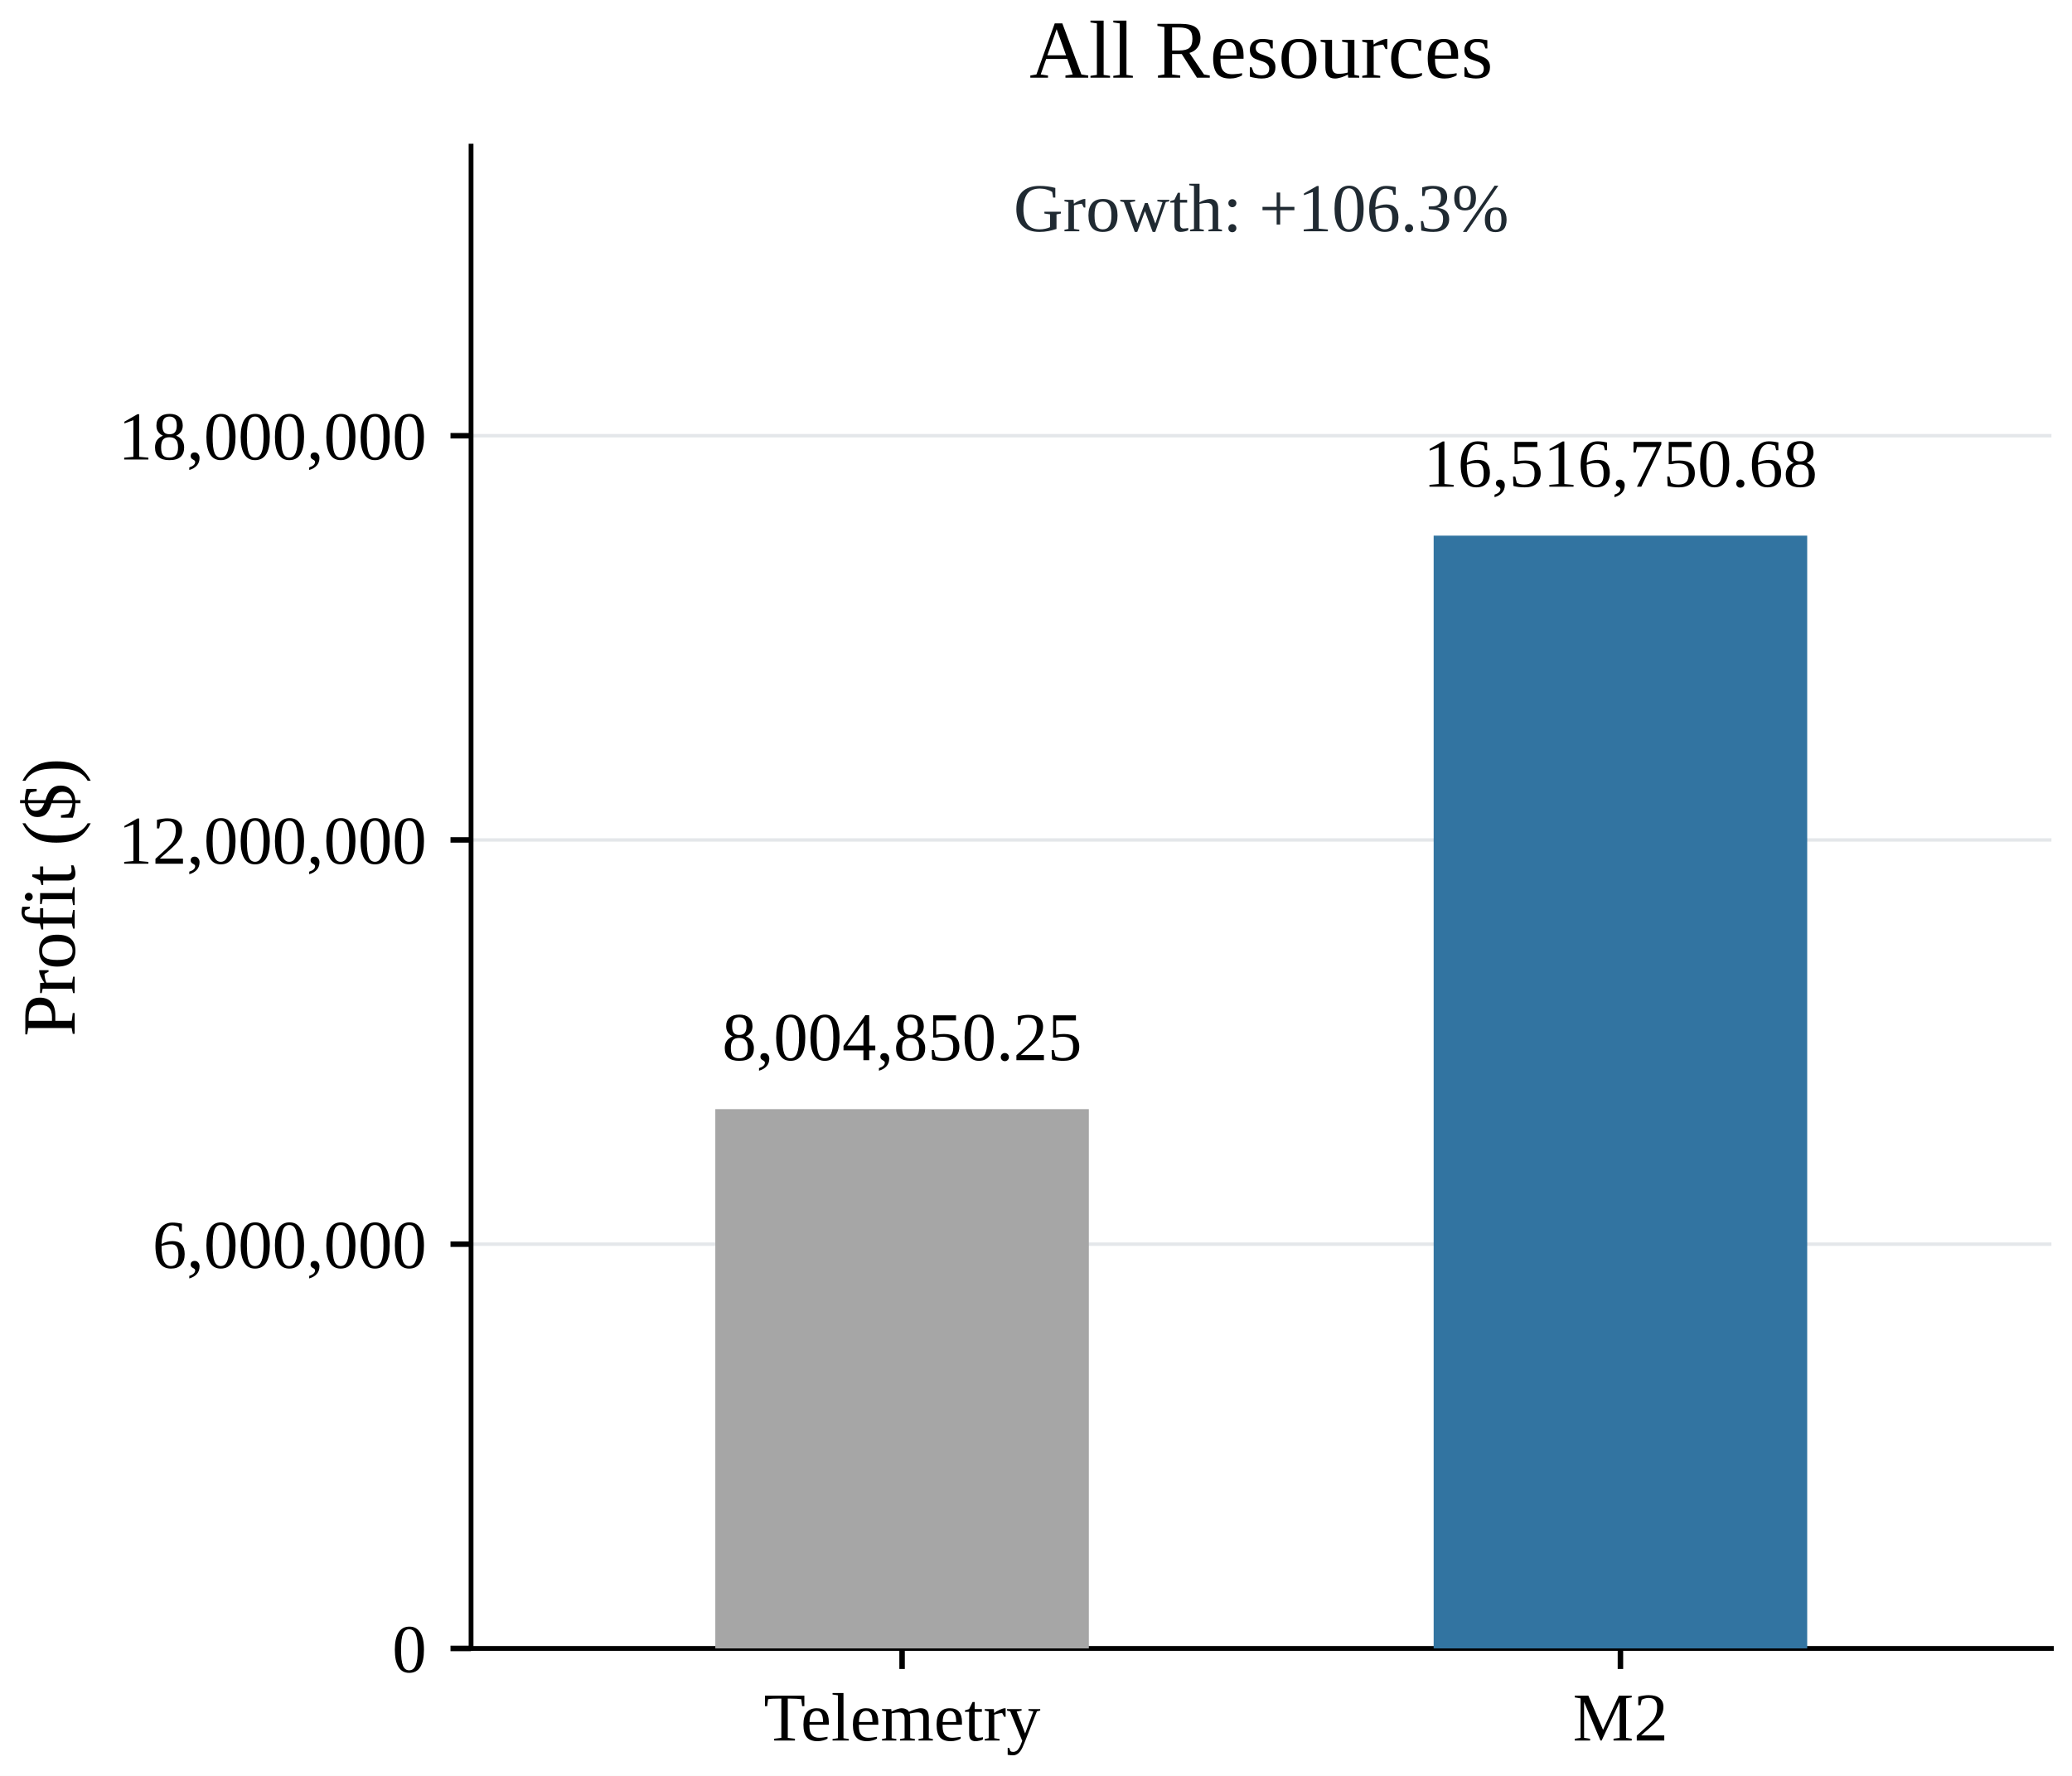
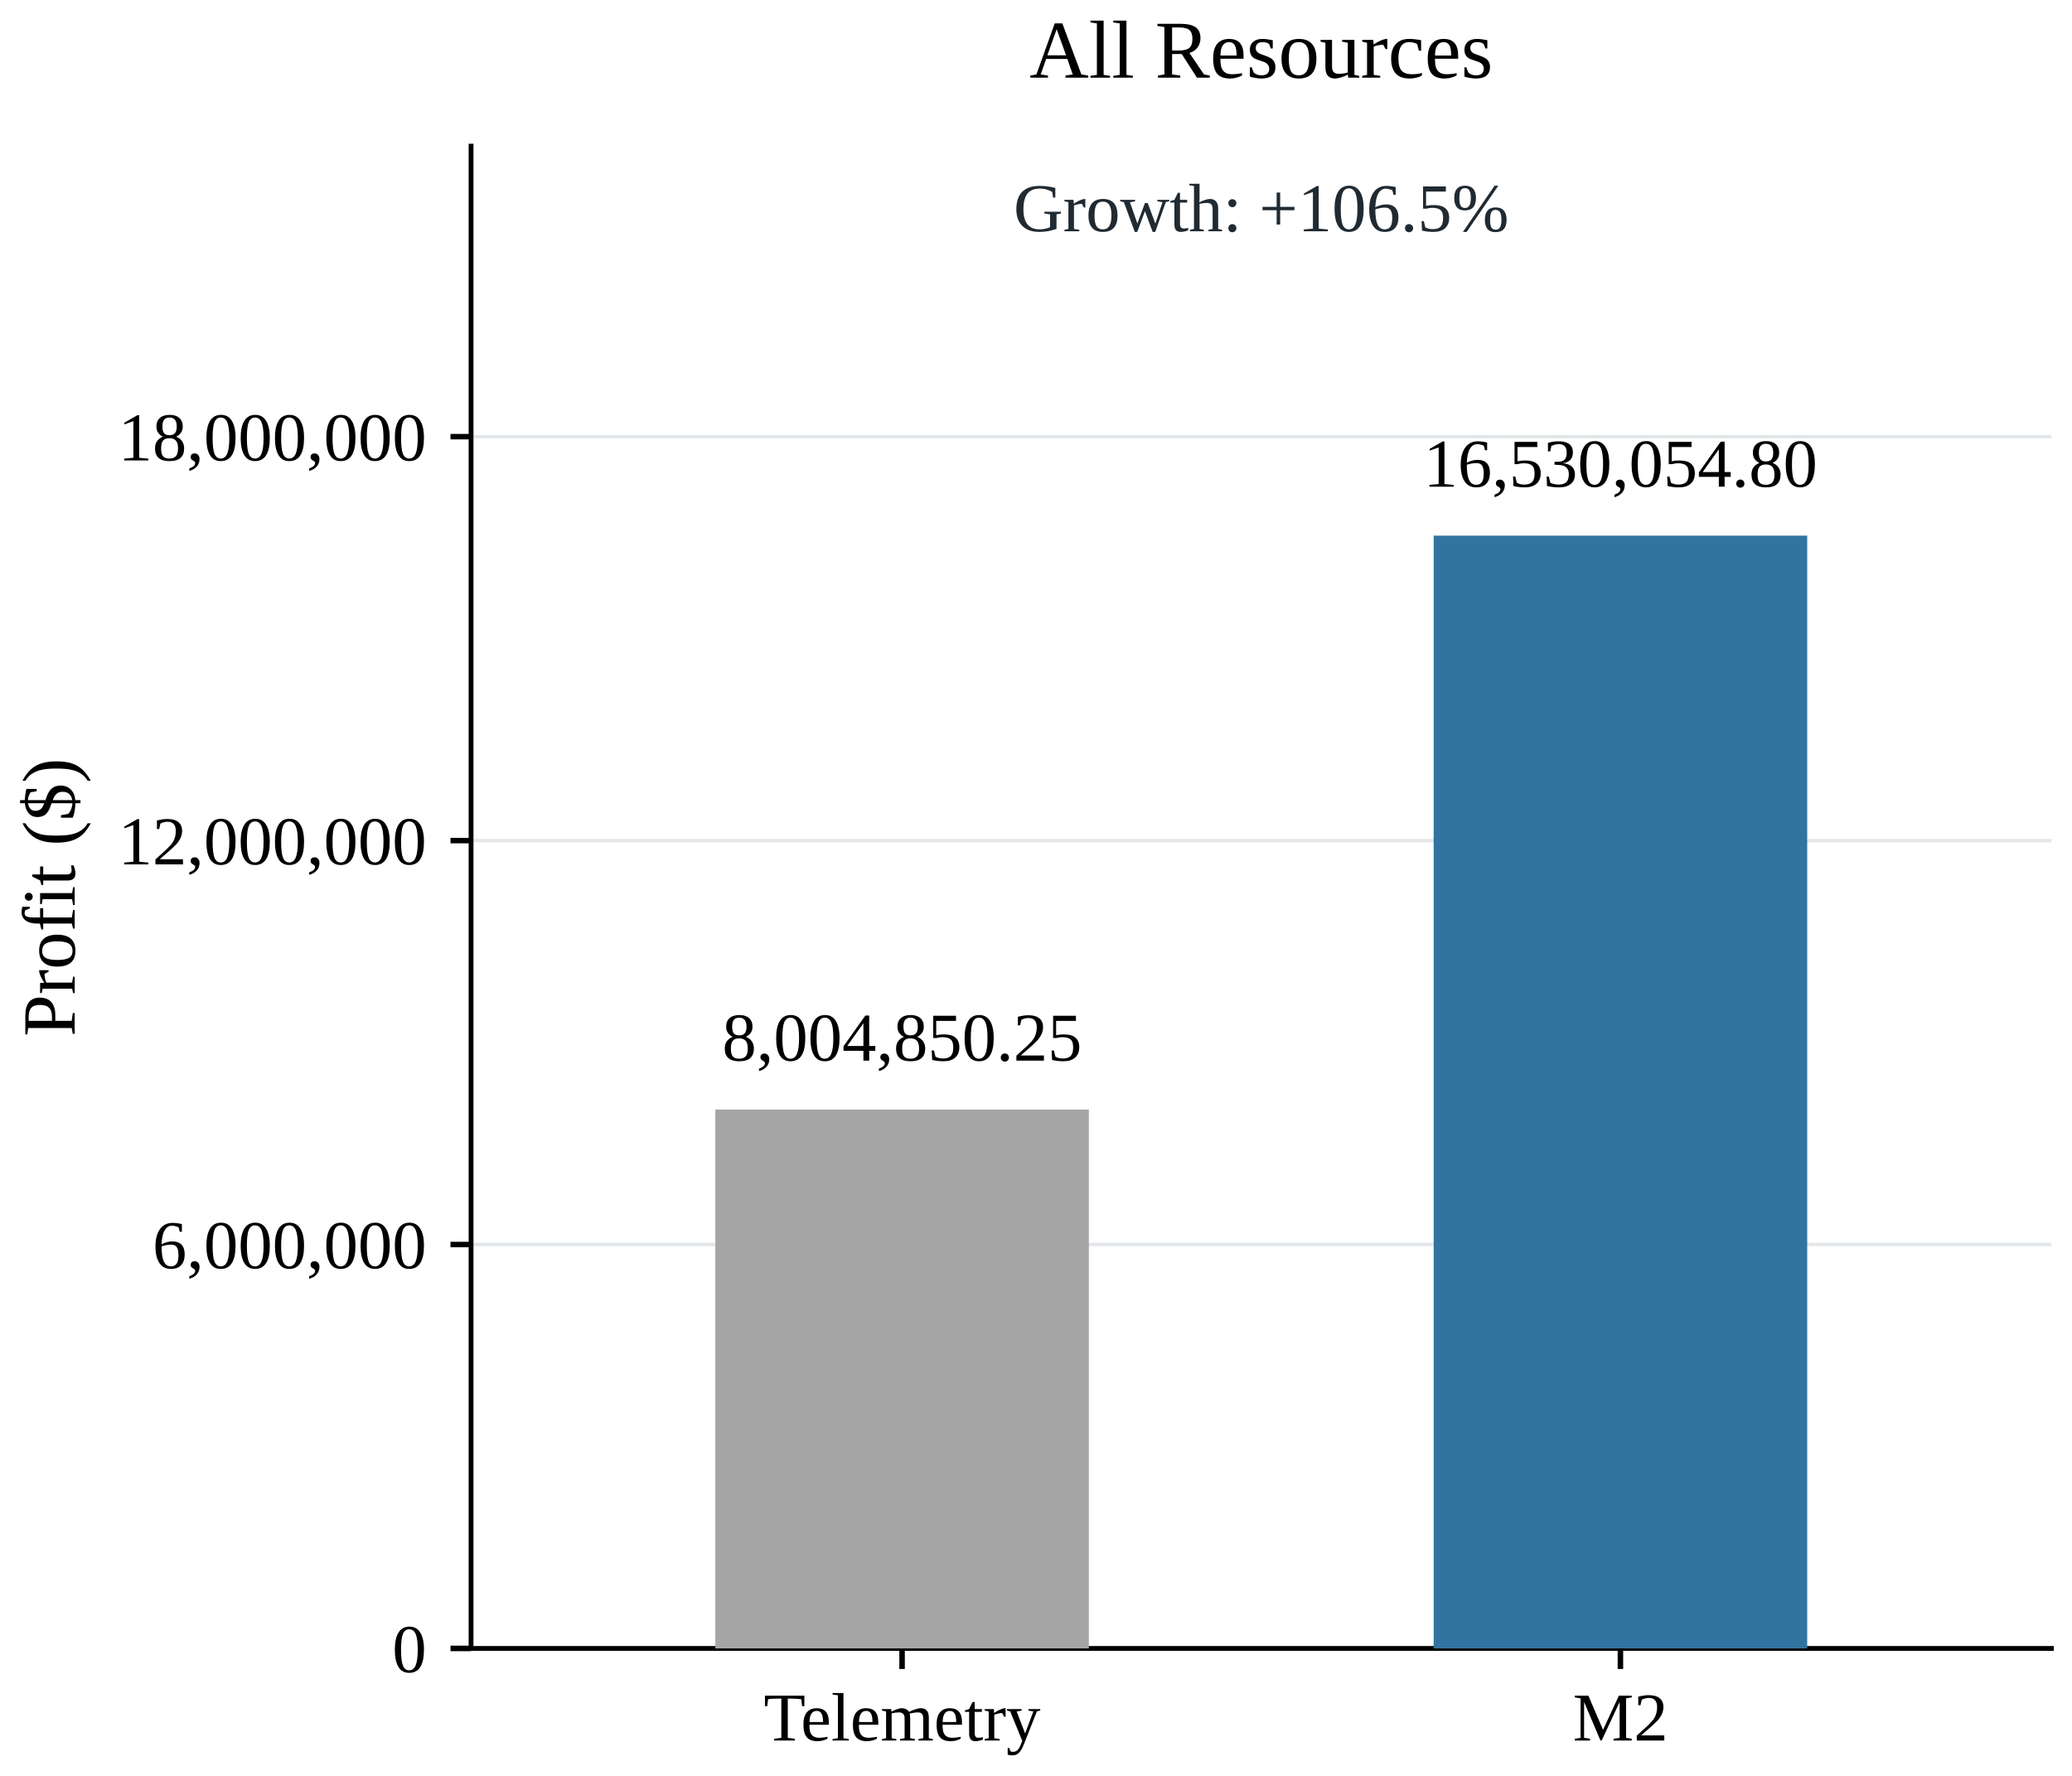
<svg xmlns="http://www.w3.org/2000/svg" xmlns:xlink="http://www.w3.org/1999/xlink" width="302.4pt" height="259.2pt" viewBox="0 0 302.4 259.2" version="1.1">
  <defs>
    <style type="text/css">*{stroke-linejoin: round; stroke-linecap: butt}</style>
  </defs>
  <g id="figure_1">
    <g id="patch_1">
      <path d="M 0 259.2  L 302.4 259.2  L 302.4 0  L 0 0  z " style="fill: #ffffff" />
    </g>
    <g id="axes_1">
      <g id="patch_2">
        <path d="M 68.749 240.598  L 299.4 240.598  L 299.4 21.333  L 68.749 21.333  z " style="fill: #ffffff" />
      </g>
      <g id="matplotlib.axis_1">
        <g id="xtick_1">
          <g id="line2d_1">
            <defs>
-               <path id="m7c1b1a5475" d="M 0 0  L 0 3  " style="stroke: #000000; stroke-width: 0.8" />
+               <path id="m59814839ba" d="M 0 0  L 0 3  " style="stroke: #000000; stroke-width: 0.8" />
            </defs>
            <g>
-               <use xlink:href="#m7c1b1a5475" x="131.654" y="240.598" style="stroke: #000000; stroke-width: 0.8" />
+               <use xlink:href="#m59814839ba" x="131.654" y="240.598" style="stroke: #000000; stroke-width: 0.8" />
            </g>
          </g>
          <g id="text_1">
            <text style="font: 10px 'Times New Roman'; text-anchor: middle" x="131.654" y="254.042" transform="rotate(-0 131.6539 254.0419)">Telemetry</text>
          </g>
        </g>
        <g id="xtick_2">
          <g id="line2d_2">
            <g>
-               <use xlink:href="#m7c1b1a5475" x="236.495" y="240.598" style="stroke: #000000; stroke-width: 0.8" />
+               <use xlink:href="#m59814839ba" x="236.495" y="240.598" style="stroke: #000000; stroke-width: 0.8" />
            </g>
          </g>
          <g id="text_2">
            <text style="font: 10px 'Times New Roman'; text-anchor: middle" x="236.495" y="254.042" transform="rotate(-0 236.495 254.0419)">M2</text>
          </g>
        </g>
      </g>
      <g id="matplotlib.axis_2">
        <g id="ytick_1">
          <g id="line2d_3">
-             <path d="M 68.749 240.598  L 299.4 240.598  " clip-path="url(#p115b0e52ce)" style="fill: none; stroke: #e4e7ea; stroke-width: 0.5; stroke-linecap: square" />
+             <path d="M 68.749 240.598  L 299.4 240.598  " clip-path="url(#pe5d7c649ef)" style="fill: none; stroke: #e4e7ea; stroke-width: 0.5; stroke-linecap: square" />
          </g>
          <g id="line2d_4">
            <defs>
-               <path id="m1a9b4220f2" d="M 0 0  L -3 0  " style="stroke: #000000; stroke-width: 0.8" />
+               <path id="m98ccffa717" d="M 0 0  L -3 0  " style="stroke: #000000; stroke-width: 0.8" />
            </defs>
            <g>
-               <use xlink:href="#m1a9b4220f2" x="68.749" y="240.598" style="stroke: #000000; stroke-width: 0.8" />
+               <use xlink:href="#m98ccffa717" x="68.749" y="240.598" style="stroke: #000000; stroke-width: 0.8" />
            </g>
          </g>
          <g id="text_3">
            <text style="font: 10px 'Times New Roman'; text-anchor: end" x="62.249" y="244.07" transform="rotate(-0 62.24915 244.0701)">0</text>
          </g>
        </g>
        <g id="ytick_2">
          <g id="line2d_5">
-             <path d="M 68.749 181.597  L 299.4 181.597  " clip-path="url(#p115b0e52ce)" style="fill: none; stroke: #e4e7ea; stroke-width: 0.5; stroke-linecap: square" />
+             <path d="M 68.749 181.644  L 299.4 181.644  " clip-path="url(#pe5d7c649ef)" style="fill: none; stroke: #e4e7ea; stroke-width: 0.5; stroke-linecap: square" />
          </g>
          <g id="line2d_6">
            <g>
-               <use xlink:href="#m1a9b4220f2" x="68.749" y="181.597" style="stroke: #000000; stroke-width: 0.8" />
+               <use xlink:href="#m98ccffa717" x="68.749" y="181.644" style="stroke: #000000; stroke-width: 0.8" />
            </g>
          </g>
          <g id="text_4">
-             <text style="font: 10px 'Times New Roman'; text-anchor: end" x="62.249" y="185.069" transform="rotate(-0 62.24915 185.0686)">6,000,000</text>
+             <text style="font: 10px 'Times New Roman'; text-anchor: end" x="62.249" y="185.116" transform="rotate(-0 62.24915 185.1161)">6,000,000</text>
          </g>
        </g>
        <g id="ytick_3">
          <g id="line2d_7">
-             <path d="M 68.749 122.595  L 299.4 122.595  " clip-path="url(#p115b0e52ce)" style="fill: none; stroke: #e4e7ea; stroke-width: 0.5; stroke-linecap: square" />
+             <path d="M 68.749 122.69  L 299.4 122.69  " clip-path="url(#pe5d7c649ef)" style="fill: none; stroke: #e4e7ea; stroke-width: 0.5; stroke-linecap: square" />
          </g>
          <g id="line2d_8">
            <g>
-               <use xlink:href="#m1a9b4220f2" x="68.749" y="122.595" style="stroke: #000000; stroke-width: 0.8" />
+               <use xlink:href="#m98ccffa717" x="68.749" y="122.69" style="stroke: #000000; stroke-width: 0.8" />
            </g>
          </g>
          <g id="text_5">
-             <text style="font: 10px 'Times New Roman'; text-anchor: end" x="62.249" y="126.067" transform="rotate(-0 62.24915 126.0671)">12,000,000</text>
+             <text style="font: 10px 'Times New Roman'; text-anchor: end" x="62.249" y="126.162" transform="rotate(-0 62.24915 126.162)">12,000,000</text>
          </g>
        </g>
        <g id="ytick_4">
          <g id="line2d_9">
-             <path d="M 68.749 63.594  L 299.4 63.594  " clip-path="url(#p115b0e52ce)" style="fill: none; stroke: #e4e7ea; stroke-width: 0.5; stroke-linecap: square" />
+             <path d="M 68.749 63.736  L 299.4 63.736  " clip-path="url(#pe5d7c649ef)" style="fill: none; stroke: #e4e7ea; stroke-width: 0.5; stroke-linecap: square" />
          </g>
          <g id="line2d_10">
            <g>
-               <use xlink:href="#m1a9b4220f2" x="68.749" y="63.594" style="stroke: #000000; stroke-width: 0.8" />
+               <use xlink:href="#m98ccffa717" x="68.749" y="63.736" style="stroke: #000000; stroke-width: 0.8" />
            </g>
          </g>
          <g id="text_6">
-             <text style="font: 10px 'Times New Roman'; text-anchor: end" x="62.249" y="67.066" transform="rotate(-0 62.24915 67.06556)">18,000,000</text>
+             <text style="font: 10px 'Times New Roman'; text-anchor: end" x="62.249" y="67.208" transform="rotate(-0 62.24915 67.20802)">18,000,000</text>
          </g>
        </g>
        <g id="text_7">
          <text style="font: 11px 'Times New Roman'; text-anchor: middle" x="10.896" y="130.965" transform="rotate(-90 10.89618 130.9655)">Profit ($)</text>
        </g>
      </g>
      <g id="patch_3">
        <path d="M 68.749 240.598  L 68.749 21.333  " style="fill: none; stroke: #000000; stroke-width: 0.7; stroke-linejoin: miter; stroke-linecap: square" />
      </g>
      <g id="patch_4">
        <path d="M 68.749 240.598  L 299.4 240.598  " style="fill: none; stroke: #000000; stroke-width: 0.7; stroke-linejoin: miter; stroke-linecap: square" />
      </g>
      <g id="patch_5">
-         <path d="M 104.395 240.598  L 158.913 240.598  L 158.913 161.882  L 104.395 161.882  z " clip-path="url(#p115b0e52ce)" style="fill: #a6a6a6" />
+         <path d="M 104.395 240.598  L 158.913 240.598  L 158.913 161.945  L 104.395 161.945  z " clip-path="url(#pe5d7c649ef)" style="fill: #a6a6a6" />
      </g>
      <g id="patch_6">
-         <path d="M 209.236 240.598  L 263.754 240.598  L 263.754 78.179  L 209.236 78.179  z " clip-path="url(#p115b0e52ce)" style="fill: #3274a1" />
+         <path d="M 209.236 240.598  L 263.754 240.598  L 263.754 78.179  L 209.236 78.179  z " clip-path="url(#pe5d7c649ef)" style="fill: #3274a1" />
      </g>
      <g id="text_8">
-         <text style="font: 10px 'Times New Roman'; text-anchor: middle" x="131.654" y="154.743" transform="rotate(-0 131.6539 154.7428)">8,004,850.25</text>
+         <text style="font: 10px 'Times New Roman'; text-anchor: middle" x="131.654" y="154.806" transform="rotate(-0 131.6539 154.8061)">8,004,850.25</text>
      </g>
      <g id="text_9">
-         <text style="font: 10px 'Times New Roman'; text-anchor: middle" x="236.495" y="71.04" transform="rotate(-0 236.495 71.04028)">16,516,750.68</text>
+         <text style="font: 10px 'Times New Roman'; text-anchor: middle" x="236.495" y="71.04" transform="rotate(-0 236.495 71.04028)">16,530,054.80</text>
      </g>
      <g id="text_10">
-         <text style="fill: #202a32; font: 10px 'Times New Roman'; text-anchor: middle" x="184.074" y="33.758" transform="rotate(-0 184.0745 33.75813)">Growth: +106.3%</text>
+         <text style="fill: #202a32; font: 10px 'Times New Roman'; text-anchor: middle" x="184.074" y="33.758" transform="rotate(-0 184.0745 33.75813)">Growth: +106.5%</text>
      </g>
      <g id="text_11">
        <text style="font: 12px 'Times New Roman'; text-anchor: middle" x="184.074" y="11.333" transform="rotate(-0 184.0745 11.33274)">All Resources</text>
      </g>
    </g>
  </g>
  <defs>
-     <clipPath id="p115b0e52ce">
+     <clipPath id="pe5d7c649ef">
      <rect x="68.749" y="21.333" width="230.651" height="219.265" />
    </clipPath>
  </defs>
</svg>
